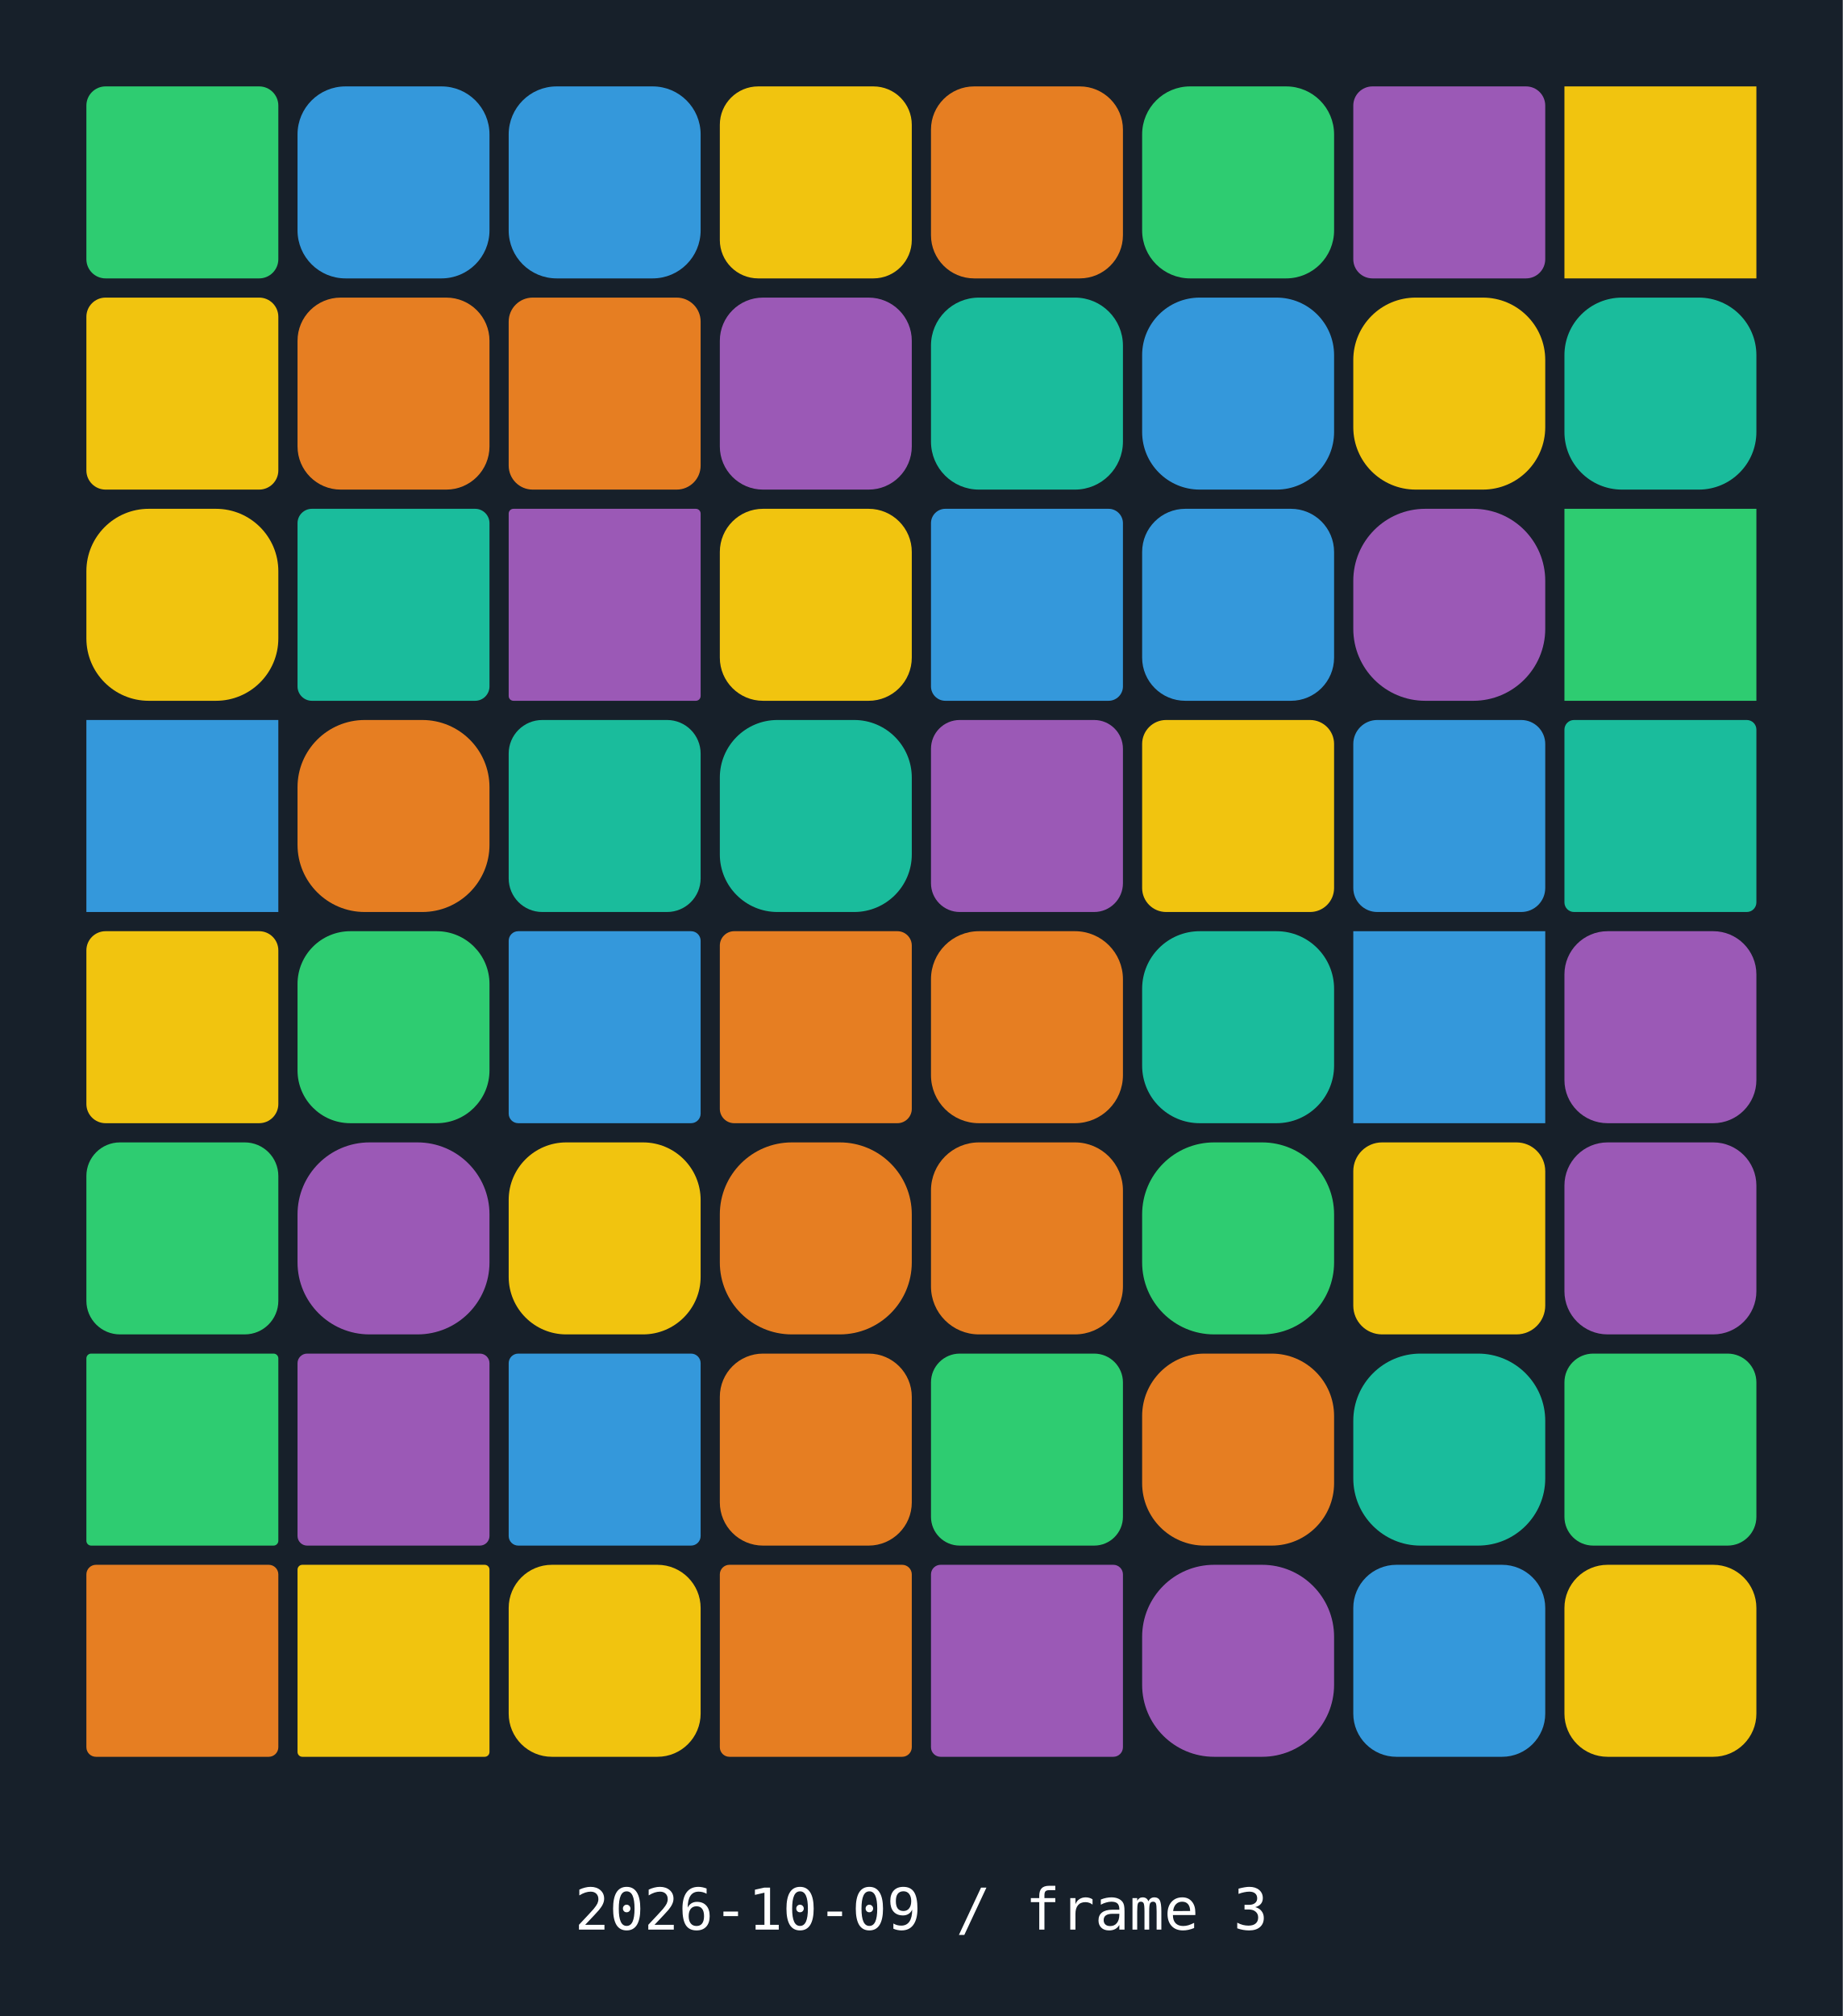
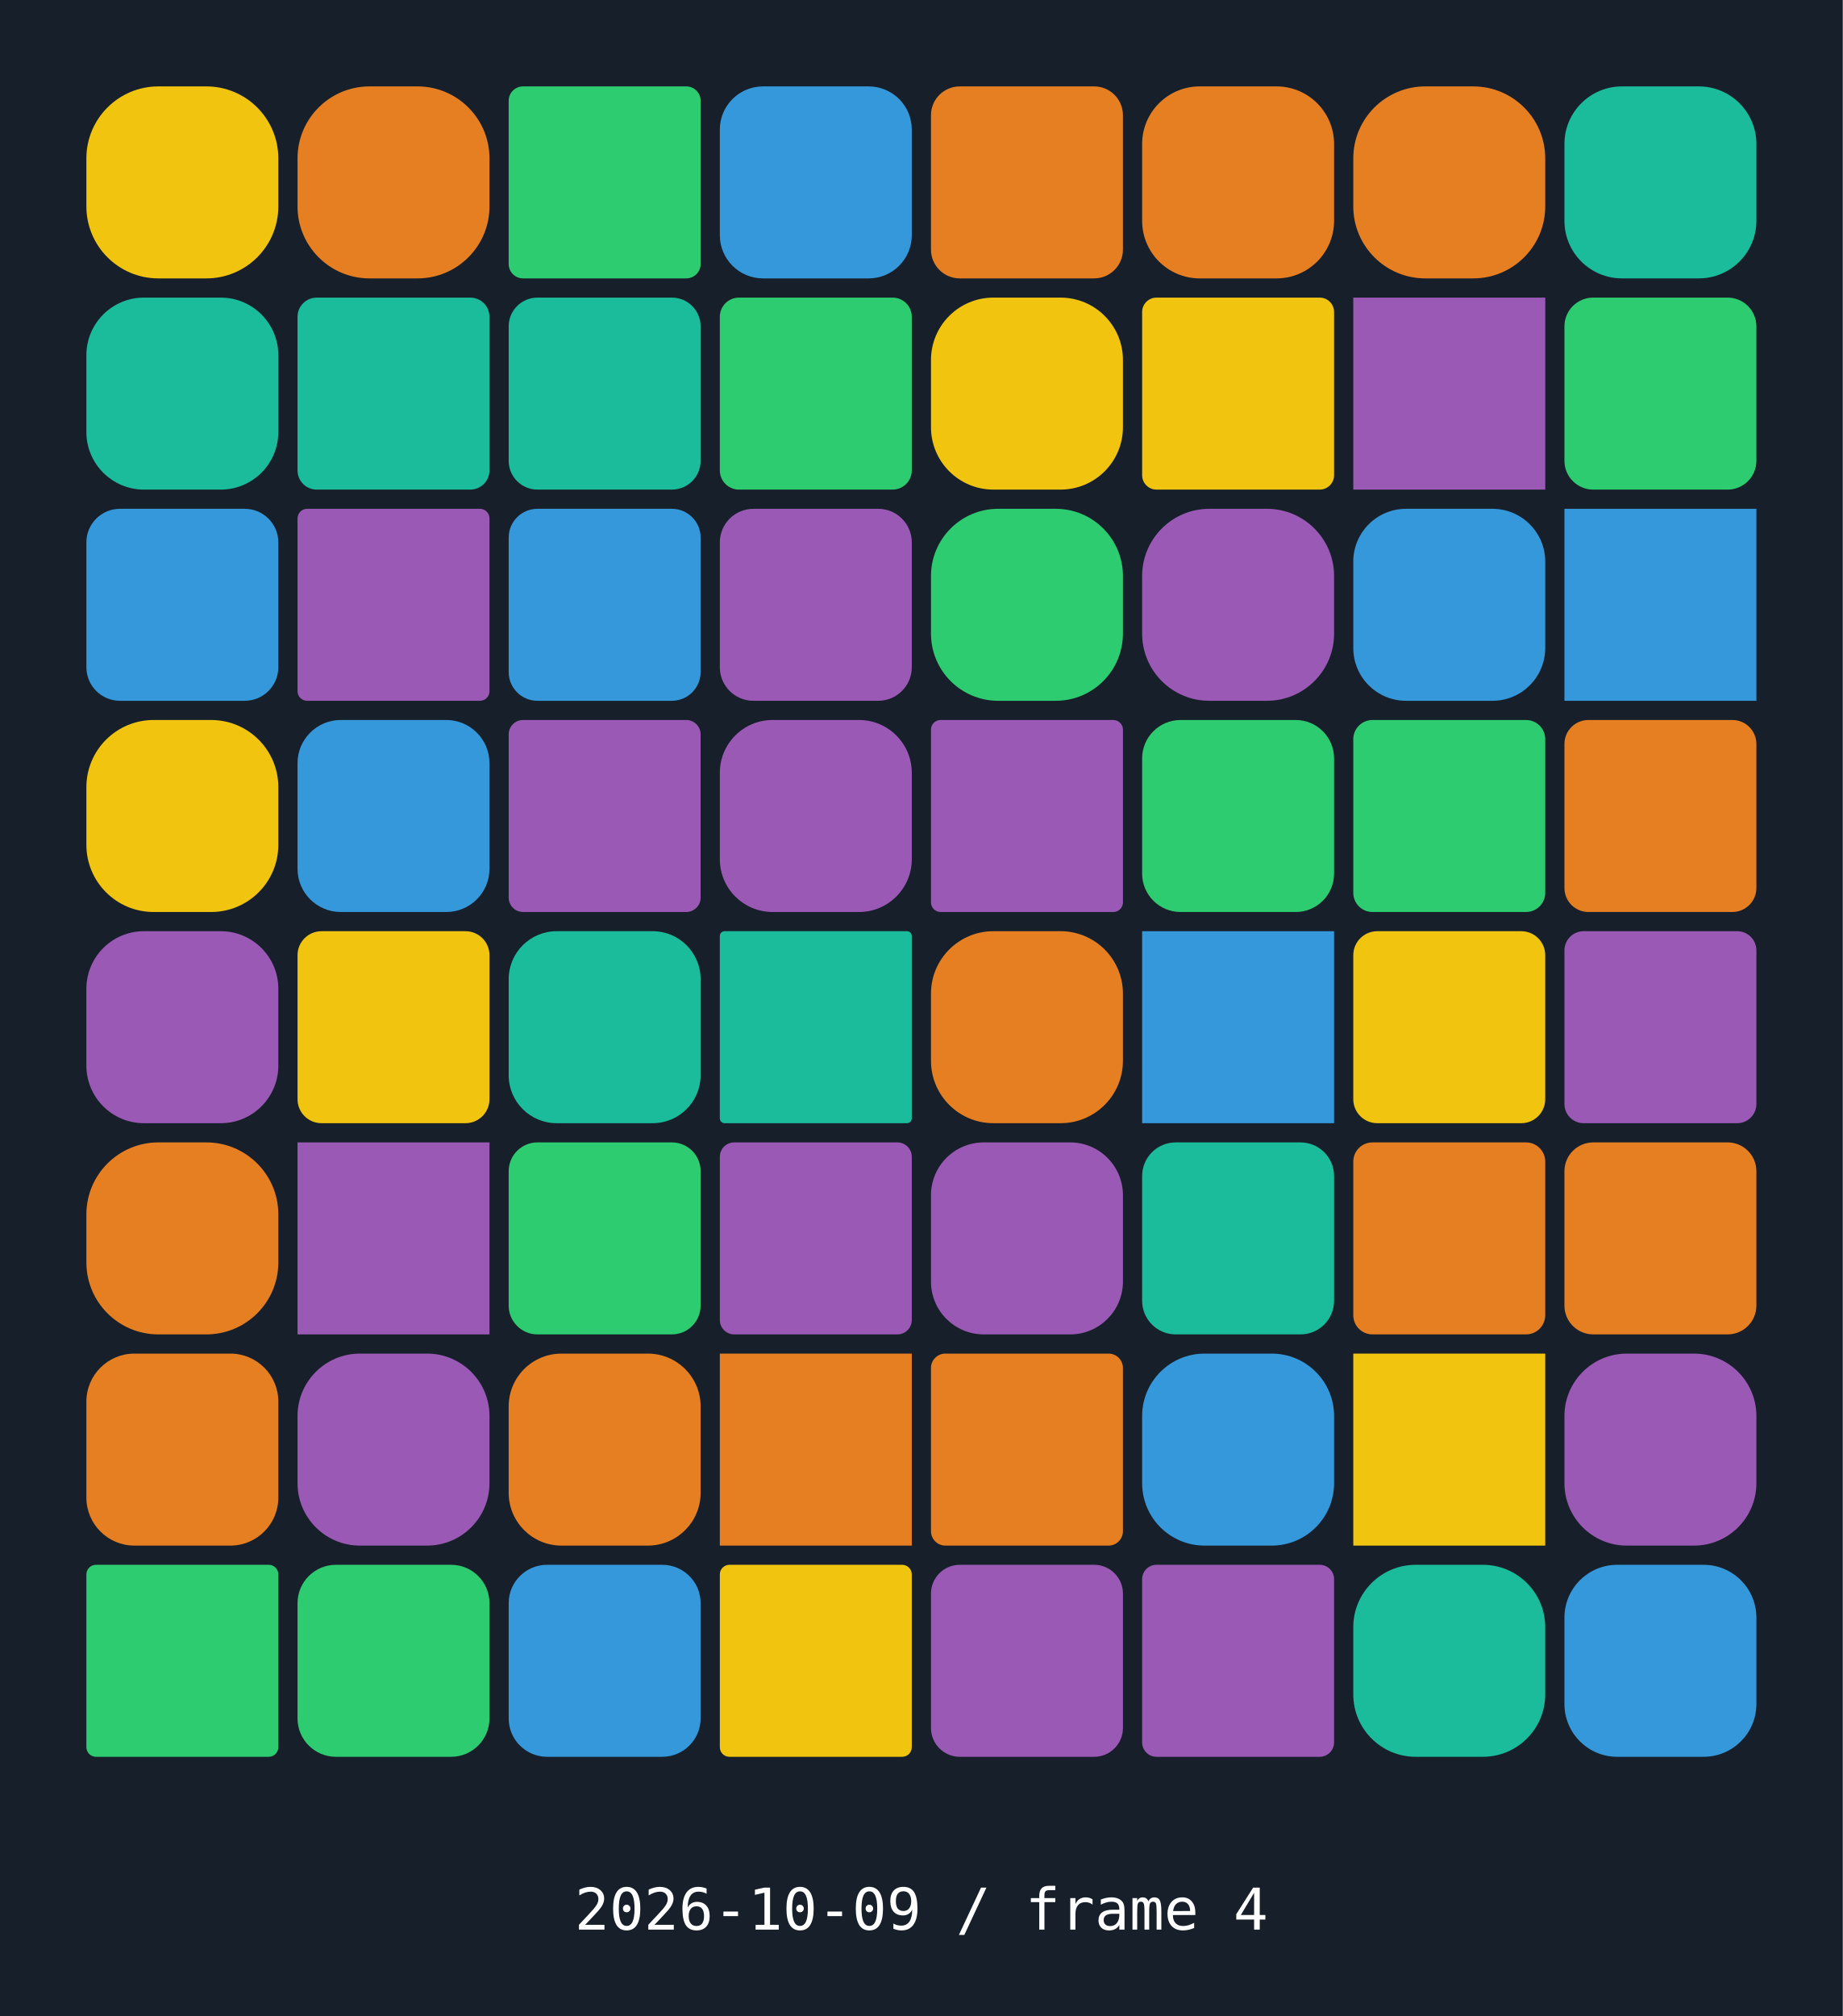
<svg xmlns="http://www.w3.org/2000/svg" width="384" height="420" viewBox="0 0 384 420">
  <rect width="384" height="420" fill="#17202a" />
-   <rect x="18" y="18" width="40" height="40" rx="4" fill="#2ecc71" />
-   <rect x="62" y="18" width="40" height="40" rx="10" fill="#3498db" />
-   <rect x="106" y="18" width="40" height="40" rx="10" fill="#3498db" />
-   <rect x="150" y="18" width="40" height="40" rx="8" fill="#f1c40f" />
-   <rect x="194" y="18" width="40" height="40" rx="9" fill="#e67e22" />
-   <rect x="238" y="18" width="40" height="40" rx="10" fill="#2ecc71" />
-   <rect x="282" y="18" width="40" height="40" rx="4" fill="#9b59b6" />
-   <rect x="326" y="18" width="40" height="40" rx="0" fill="#f1c40f" />
-   <rect x="18" y="62" width="40" height="40" rx="4" fill="#f1c40f" />
-   <rect x="62" y="62" width="40" height="40" rx="9" fill="#e67e22" />
-   <rect x="106" y="62" width="40" height="40" rx="5" fill="#e67e22" />
-   <rect x="150" y="62" width="40" height="40" rx="9" fill="#9b59b6" />
-   <rect x="194" y="62" width="40" height="40" rx="10" fill="#1abc9c" />
-   <rect x="238" y="62" width="40" height="40" rx="12" fill="#3498db" />
-   <rect x="282" y="62" width="40" height="40" rx="13" fill="#f1c40f" />
-   <rect x="326" y="62" width="40" height="40" rx="12" fill="#1abc9c" />
-   <rect x="18" y="106" width="40" height="40" rx="13" fill="#f1c40f" />
-   <rect x="62" y="106" width="40" height="40" rx="3" fill="#1abc9c" />
-   <rect x="106" y="106" width="40" height="40" rx="1" fill="#9b59b6" />
-   <rect x="150" y="106" width="40" height="40" rx="9" fill="#f1c40f" />
-   <rect x="194" y="106" width="40" height="40" rx="3" fill="#3498db" />
-   <rect x="238" y="106" width="40" height="40" rx="9" fill="#3498db" />
-   <rect x="282" y="106" width="40" height="40" rx="15" fill="#9b59b6" />
-   <rect x="326" y="106" width="40" height="40" rx="0" fill="#2ecc71" />
-   <rect x="18" y="150" width="40" height="40" rx="0" fill="#3498db" />
-   <rect x="62" y="150" width="40" height="40" rx="14" fill="#e67e22" />
-   <rect x="106" y="150" width="40" height="40" rx="7" fill="#1abc9c" />
-   <rect x="150" y="150" width="40" height="40" rx="12" fill="#1abc9c" />
-   <rect x="194" y="150" width="40" height="40" rx="6" fill="#9b59b6" />
-   <rect x="238" y="150" width="40" height="40" rx="5" fill="#f1c40f" />
-   <rect x="282" y="150" width="40" height="40" rx="5" fill="#3498db" />
-   <rect x="326" y="150" width="40" height="40" rx="2" fill="#1abc9c" />
-   <rect x="18" y="194" width="40" height="40" rx="4" fill="#f1c40f" />
-   <rect x="62" y="194" width="40" height="40" rx="11" fill="#2ecc71" />
-   <rect x="106" y="194" width="40" height="40" rx="2" fill="#3498db" />
-   <rect x="150" y="194" width="40" height="40" rx="3" fill="#e67e22" />
-   <rect x="194" y="194" width="40" height="40" rx="10" fill="#e67e22" />
-   <rect x="238" y="194" width="40" height="40" rx="12" fill="#1abc9c" />
-   <rect x="282" y="194" width="40" height="40" rx="0" fill="#3498db" />
-   <rect x="326" y="194" width="40" height="40" rx="9" fill="#9b59b6" />
-   <rect x="18" y="238" width="40" height="40" rx="7" fill="#2ecc71" />
-   <rect x="62" y="238" width="40" height="40" rx="15" fill="#9b59b6" />
-   <rect x="106" y="238" width="40" height="40" rx="12" fill="#f1c40f" />
-   <rect x="150" y="238" width="40" height="40" rx="15" fill="#e67e22" />
-   <rect x="194" y="238" width="40" height="40" rx="10" fill="#e67e22" />
-   <rect x="238" y="238" width="40" height="40" rx="15" fill="#2ecc71" />
-   <rect x="282" y="238" width="40" height="40" rx="6" fill="#f1c40f" />
-   <rect x="326" y="238" width="40" height="40" rx="9" fill="#9b59b6" />
-   <rect x="18" y="282" width="40" height="40" rx="1" fill="#2ecc71" />
-   <rect x="62" y="282" width="40" height="40" rx="2" fill="#9b59b6" />
-   <rect x="106" y="282" width="40" height="40" rx="2" fill="#3498db" />
-   <rect x="150" y="282" width="40" height="40" rx="9" fill="#e67e22" />
-   <rect x="194" y="282" width="40" height="40" rx="6" fill="#2ecc71" />
-   <rect x="238" y="282" width="40" height="40" rx="13" fill="#e67e22" />
-   <rect x="282" y="282" width="40" height="40" rx="14" fill="#1abc9c" />
-   <rect x="326" y="282" width="40" height="40" rx="6" fill="#2ecc71" />
-   <rect x="18" y="326" width="40" height="40" rx="2" fill="#e67e22" />
-   <rect x="62" y="326" width="40" height="40" rx="1" fill="#f1c40f" />
-   <rect x="106" y="326" width="40" height="40" rx="9" fill="#f1c40f" />
-   <rect x="150" y="326" width="40" height="40" rx="2" fill="#e67e22" />
-   <rect x="194" y="326" width="40" height="40" rx="2" fill="#9b59b6" />
-   <rect x="238" y="326" width="40" height="40" rx="15" fill="#9b59b6" />
-   <rect x="282" y="326" width="40" height="40" rx="9" fill="#3498db" />
-   <rect x="326" y="326" width="40" height="40" rx="9" fill="#f1c40f" />
-   <text x="192" y="402" text-anchor="middle" fill="#ffffff" font-family="monospace">2026-10-09 / frame 3</text>
+   <rect x="18" y="18" width="40" height="40" rx="15" fill="#f1c40f" />
+   <rect x="62" y="18" width="40" height="40" rx="15" fill="#e67e22" />
+   <rect x="106" y="18" width="40" height="40" rx="3" fill="#2ecc71" />
+   <rect x="150" y="18" width="40" height="40" rx="9" fill="#3498db" />
+   <rect x="194" y="18" width="40" height="40" rx="6" fill="#e67e22" />
+   <rect x="238" y="18" width="40" height="40" rx="12" fill="#e67e22" />
+   <rect x="282" y="18" width="40" height="40" rx="15" fill="#e67e22" />
+   <rect x="326" y="18" width="40" height="40" rx="12" fill="#1abc9c" />
+   <rect x="18" y="62" width="40" height="40" rx="12" fill="#1abc9c" />
+   <rect x="62" y="62" width="40" height="40" rx="4" fill="#1abc9c" />
+   <rect x="106" y="62" width="40" height="40" rx="6" fill="#1abc9c" />
+   <rect x="150" y="62" width="40" height="40" rx="4" fill="#2ecc71" />
+   <rect x="194" y="62" width="40" height="40" rx="13" fill="#f1c40f" />
+   <rect x="238" y="62" width="40" height="40" rx="3" fill="#f1c40f" />
+   <rect x="282" y="62" width="40" height="40" rx="0" fill="#9b59b6" />
+   <rect x="326" y="62" width="40" height="40" rx="6" fill="#2ecc71" />
+   <rect x="18" y="106" width="40" height="40" rx="7" fill="#3498db" />
+   <rect x="62" y="106" width="40" height="40" rx="2" fill="#9b59b6" />
+   <rect x="106" y="106" width="40" height="40" rx="6" fill="#3498db" />
+   <rect x="150" y="106" width="40" height="40" rx="7" fill="#9b59b6" />
+   <rect x="194" y="106" width="40" height="40" rx="14" fill="#2ecc71" />
+   <rect x="238" y="106" width="40" height="40" rx="14" fill="#9b59b6" />
+   <rect x="282" y="106" width="40" height="40" rx="11" fill="#3498db" />
+   <rect x="326" y="106" width="40" height="40" rx="0" fill="#3498db" />
+   <rect x="18" y="150" width="40" height="40" rx="14" fill="#f1c40f" />
+   <rect x="62" y="150" width="40" height="40" rx="9" fill="#3498db" />
+   <rect x="106" y="150" width="40" height="40" rx="3" fill="#9b59b6" />
+   <rect x="150" y="150" width="40" height="40" rx="11" fill="#9b59b6" />
+   <rect x="194" y="150" width="40" height="40" rx="2" fill="#9b59b6" />
+   <rect x="238" y="150" width="40" height="40" rx="8" fill="#2ecc71" />
+   <rect x="282" y="150" width="40" height="40" rx="4" fill="#2ecc71" />
+   <rect x="326" y="150" width="40" height="40" rx="5" fill="#e67e22" />
+   <rect x="18" y="194" width="40" height="40" rx="12" fill="#9b59b6" />
+   <rect x="62" y="194" width="40" height="40" rx="5" fill="#f1c40f" />
+   <rect x="106" y="194" width="40" height="40" rx="10" fill="#1abc9c" />
+   <rect x="150" y="194" width="40" height="40" rx="1" fill="#1abc9c" />
+   <rect x="194" y="194" width="40" height="40" rx="13" fill="#e67e22" />
+   <rect x="238" y="194" width="40" height="40" rx="0" fill="#3498db" />
+   <rect x="282" y="194" width="40" height="40" rx="5" fill="#f1c40f" />
+   <rect x="326" y="194" width="40" height="40" rx="4" fill="#9b59b6" />
+   <rect x="18" y="238" width="40" height="40" rx="15" fill="#e67e22" />
+   <rect x="62" y="238" width="40" height="40" rx="0" fill="#9b59b6" />
+   <rect x="106" y="238" width="40" height="40" rx="6" fill="#2ecc71" />
+   <rect x="150" y="238" width="40" height="40" rx="3" fill="#9b59b6" />
+   <rect x="194" y="238" width="40" height="40" rx="11" fill="#9b59b6" />
+   <rect x="238" y="238" width="40" height="40" rx="7" fill="#1abc9c" />
+   <rect x="282" y="238" width="40" height="40" rx="4" fill="#e67e22" />
+   <rect x="326" y="238" width="40" height="40" rx="6" fill="#e67e22" />
+   <rect x="18" y="282" width="40" height="40" rx="10" fill="#e67e22" />
+   <rect x="62" y="282" width="40" height="40" rx="13" fill="#9b59b6" />
+   <rect x="106" y="282" width="40" height="40" rx="11" fill="#e67e22" />
+   <rect x="150" y="282" width="40" height="40" rx="0" fill="#e67e22" />
+   <rect x="194" y="282" width="40" height="40" rx="3" fill="#e67e22" />
+   <rect x="238" y="282" width="40" height="40" rx="13" fill="#3498db" />
+   <rect x="282" y="282" width="40" height="40" rx="0" fill="#f1c40f" />
+   <rect x="326" y="282" width="40" height="40" rx="13" fill="#9b59b6" />
+   <rect x="18" y="326" width="40" height="40" rx="2" fill="#2ecc71" />
+   <rect x="62" y="326" width="40" height="40" rx="8" fill="#2ecc71" />
+   <rect x="106" y="326" width="40" height="40" rx="8" fill="#3498db" />
+   <rect x="150" y="326" width="40" height="40" rx="2" fill="#f1c40f" />
+   <rect x="194" y="326" width="40" height="40" rx="6" fill="#9b59b6" />
+   <rect x="238" y="326" width="40" height="40" rx="3" fill="#9b59b6" />
+   <rect x="282" y="326" width="40" height="40" rx="13" fill="#1abc9c" />
+   <rect x="326" y="326" width="40" height="40" rx="11" fill="#3498db" />
+   <text x="192" y="402" text-anchor="middle" fill="#ffffff" font-family="monospace">2026-10-09 / frame 4</text>
</svg>
